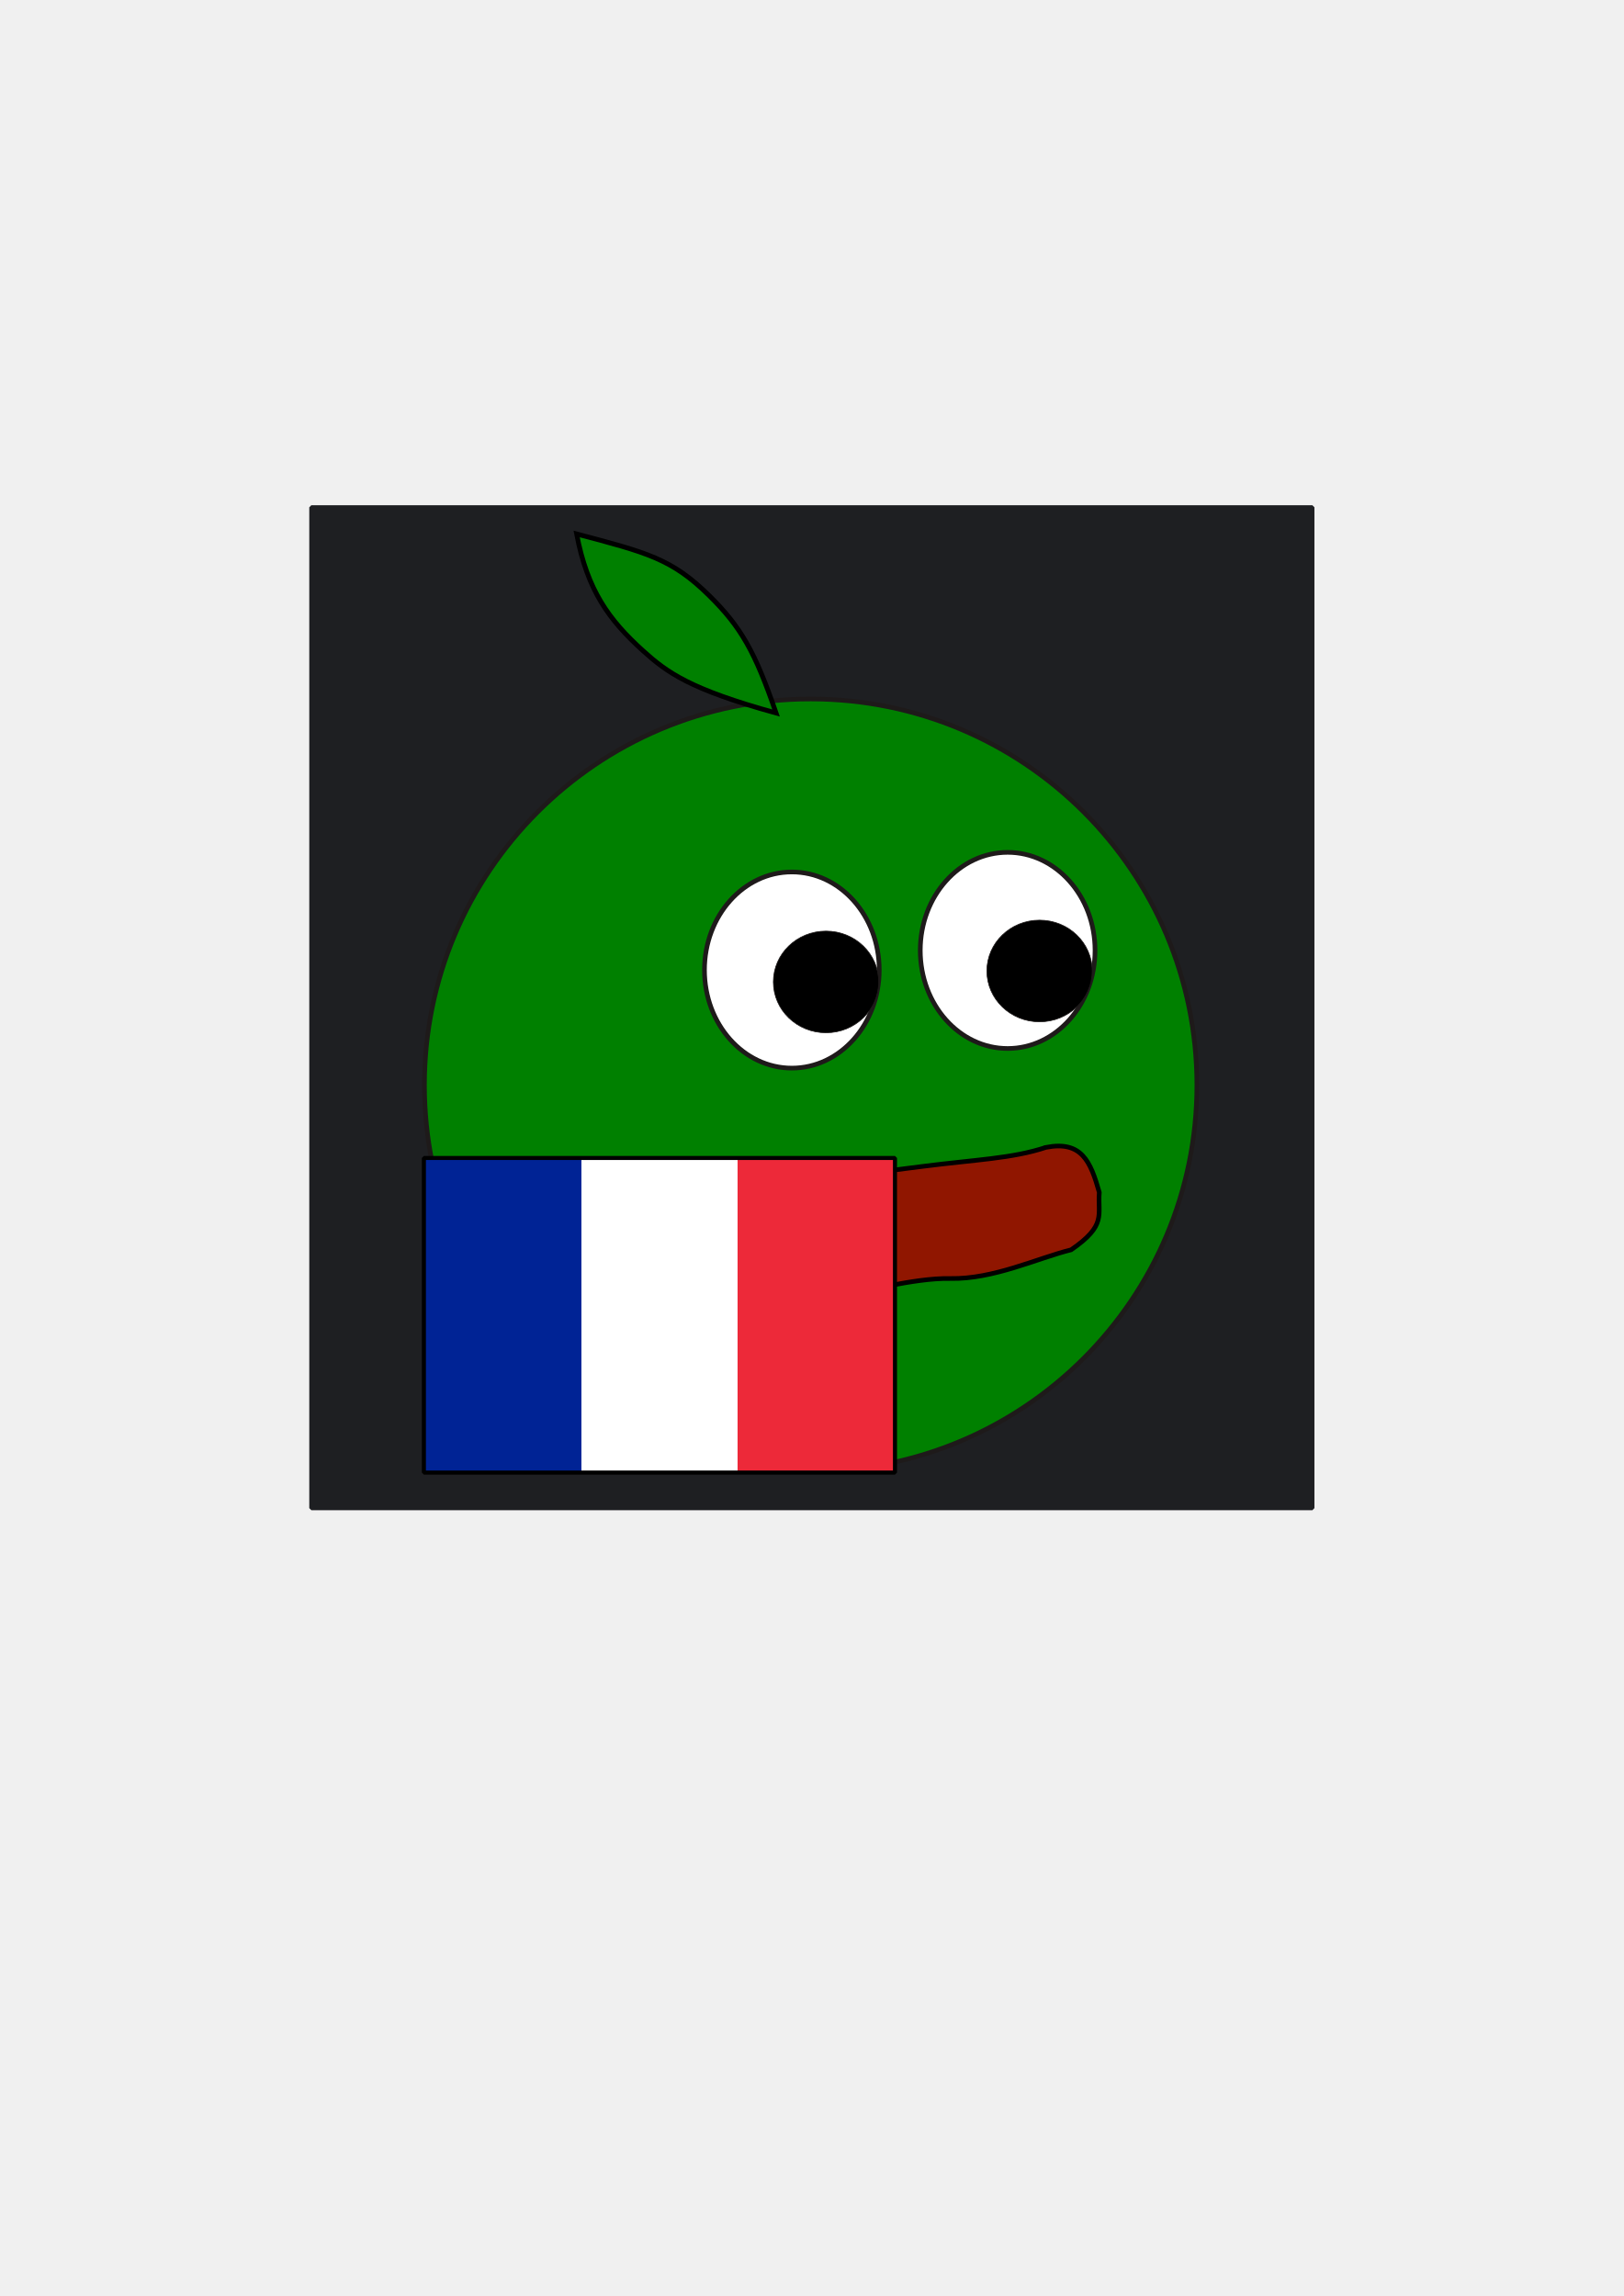
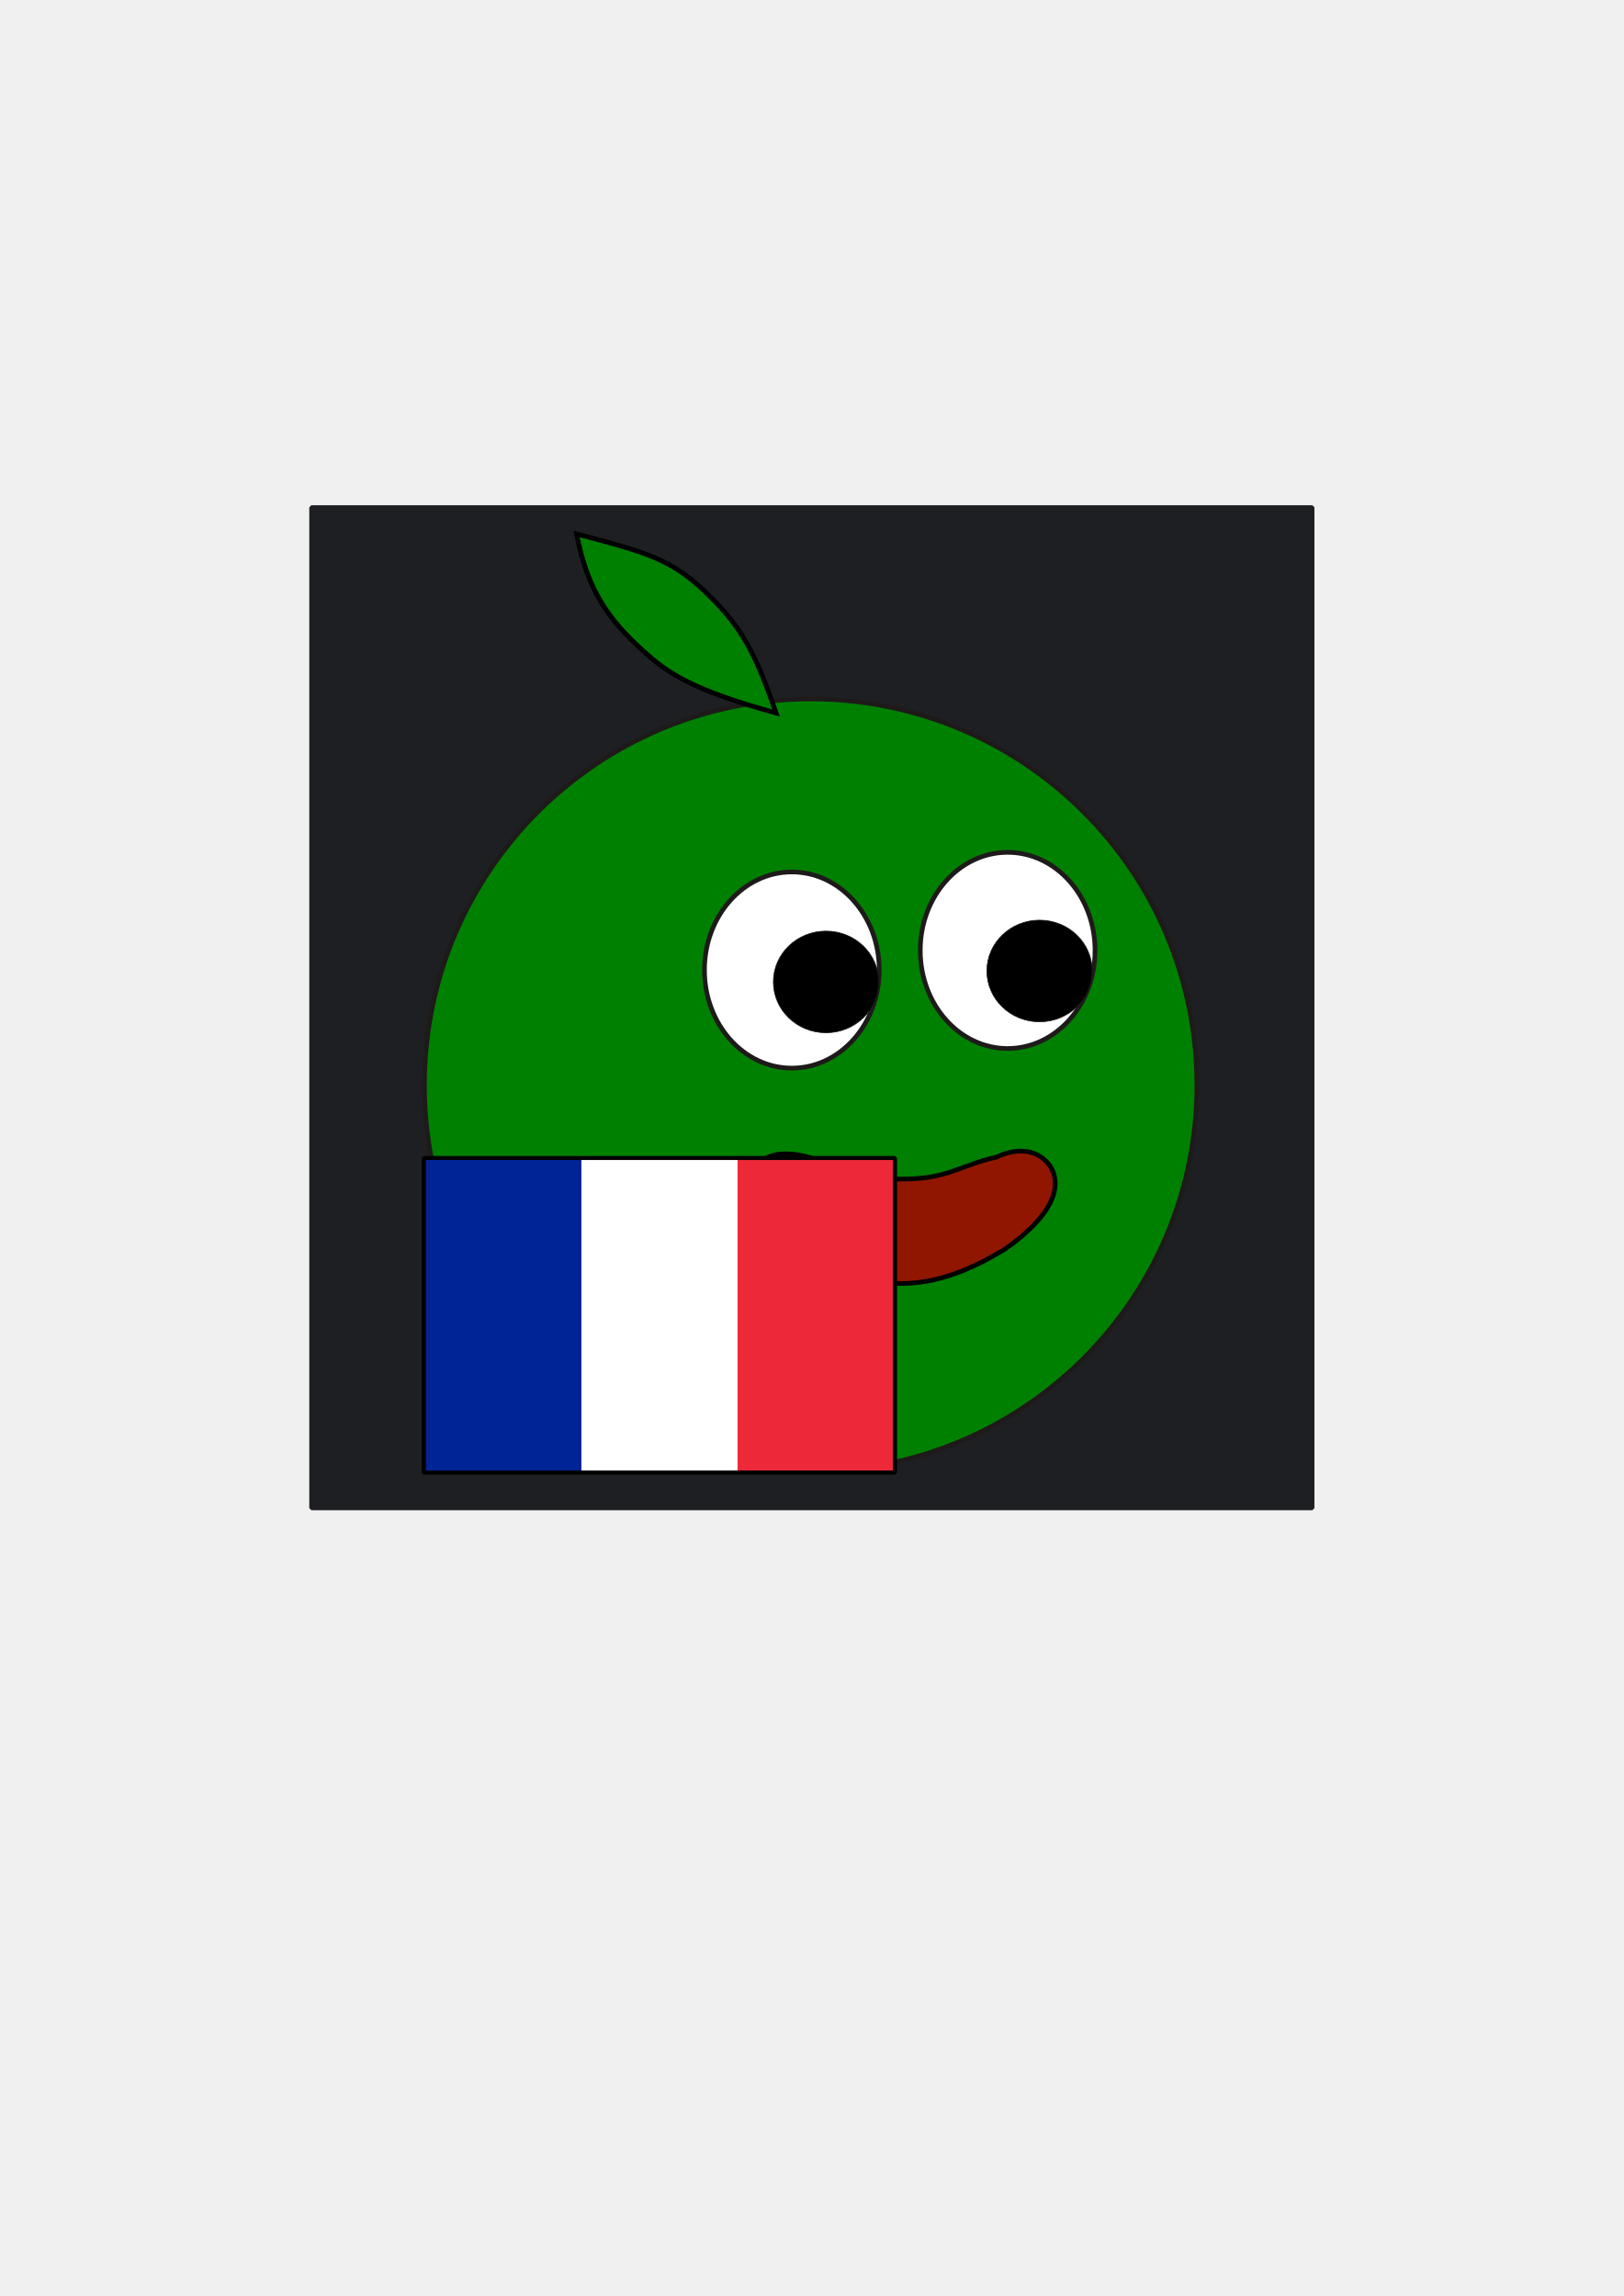
<svg xmlns="http://www.w3.org/2000/svg" width="210mm" height="297mm" viewBox="0 0 210 297" version="1.1" id="svg5">
  <defs id="defs2">
    <linearGradient id="linearGradient13268">
      <stop style="stop-color:#eaeaea;stop-opacity:1;" offset="0" id="stop13266" />
    </linearGradient>
  </defs>
  <g id="layer1">
    <rect style="fill:#1e1f22;stroke:#1e1f22;stroke-width:0.536;stroke-linejoin:bevel;stroke-miterlimit:3.4" id="rect906" width="129.464" height="129.464" x="40.268" y="65.622" />
    <circle style="fill:#008000;stroke:#1e1a1a;stroke-width:0.6;stroke-linejoin:bevel;stroke-miterlimit:3.4;stroke-dasharray:none" id="path577" cx="104.847" cy="140.369" r="49.951" />
    <ellipse style="fill:#ffffff;stroke:#1e1a1a;stroke-width:0.6;stroke-linejoin:bevel;stroke-miterlimit:3.4;stroke-dasharray:none" id="path789" cx="130.324" cy="122.942" rx="11.302" ry="12.686" />
    <ellipse style="fill:#ffffff;stroke:#1e1a1a;stroke-width:0.6;stroke-linejoin:bevel;stroke-miterlimit:3.4;stroke-dasharray:none" id="path789-0" cx="102.414" cy="125.48" rx="11.302" ry="12.686" />
-     <path style="fill:#901600;fill-opacity:1;stroke:#000000;stroke-width:0.6;stroke-linecap:butt;stroke-linejoin:miter;stroke-opacity:1;stroke-dasharray:none" d="m 135.293,148.415 c -4.417,1.46 -9.071,1.576 -16.056,2.474 -10.801,1.388 -13.755,1.622 -15.703,3.85 -2.542,2.908 -4.306,6.768 -2.522,9.207 1.555,2.126 3.656,3.337 7.228,3.337 3.572,0 9.726,-1.996 14.679,-1.901 5.582,0.107 11.222,-2.617 15.618,-3.716 4.637,-3.188 3.413,-4.48 3.638,-7.429 -1.137,-4.023 -2.288,-6.706 -6.882,-5.823 z" id="path1369" />
+     <path style="fill:#901600;fill-opacity:1;stroke:#000000;stroke-width:0.6;stroke-linecap:butt;stroke-linejoin:miter;stroke-opacity:1;stroke-dasharray:none" d="m 128.897,149.67 c -4.745,1.061 -6.215,2.807 -11.985,2.849 -4.801,0.035 -6.321,-0.785 -10.956,-2.409 -6.083,-2.131 -8.793,-0 -8.73,3.185 0.054,2.744 1.905,5.32 5.887,8.193 3.835,2.767 9.011,4.532 13.341,4.54 4.861,0.009 9.185,-1.823 13.489,-4.432 3.71,-2.55 6.827,-5.879 6.504,-8.885 -0.118,-2.499 -3.088,-5.163 -7.55,-3.041 z" id="path1369" />
    <ellipse style="fill:#000000;fill-opacity:1;stroke:#1e1a1a;stroke-width:0.093;stroke-linejoin:bevel;stroke-miterlimit:3.4" id="path2097" cx="106.832" cy="127.017" rx="6.809" ry="6.574" />
    <ellipse style="fill:#000000;fill-opacity:1;stroke:#1e1a1a;stroke-width:0.093;stroke-linejoin:bevel;stroke-miterlimit:3.4" id="path2097-3" cx="134.448" cy="125.601" rx="6.809" ry="6.574" />
    <path style="fill:#008000;stroke:#000000;stroke-width:0.623;stroke-linecap:butt;stroke-linejoin:miter;stroke-dasharray:none;stroke-opacity:1" d="M 100.372,92.234 C 97.647,84.289 95.823,81.09 91.735,77.055 86.883,72.267 83.679,71.485 74.577,69.069 c 1.392,7.293 4.159,11.102 8.583,15.108 3.137,2.84 6.089,4.986 17.212,8.057 z" id="path8291" />
    <rect width="60.592" height="40.394" fill="#ed2939" id="rect726" x="54.999" y="149.953" style="stroke-width:0.067" />
    <rect width="40.394" height="40.394" fill="#ffffff" id="rect728" x="54.999" y="149.953" style="stroke-width:0.067" />
    <rect width="20.197" height="40.394" fill="#002395" id="rect730" x="54.999" y="149.953" style="stroke-width:0.067" />
    <rect style="fill:none;stroke:#000000;stroke-width:0.528;stroke-linejoin:bevel;stroke-miterlimit:3.4;stroke-opacity:1" id="rect13105" width="60.929" height="40.695" x="54.822" y="149.792" />
  </g>
</svg>
